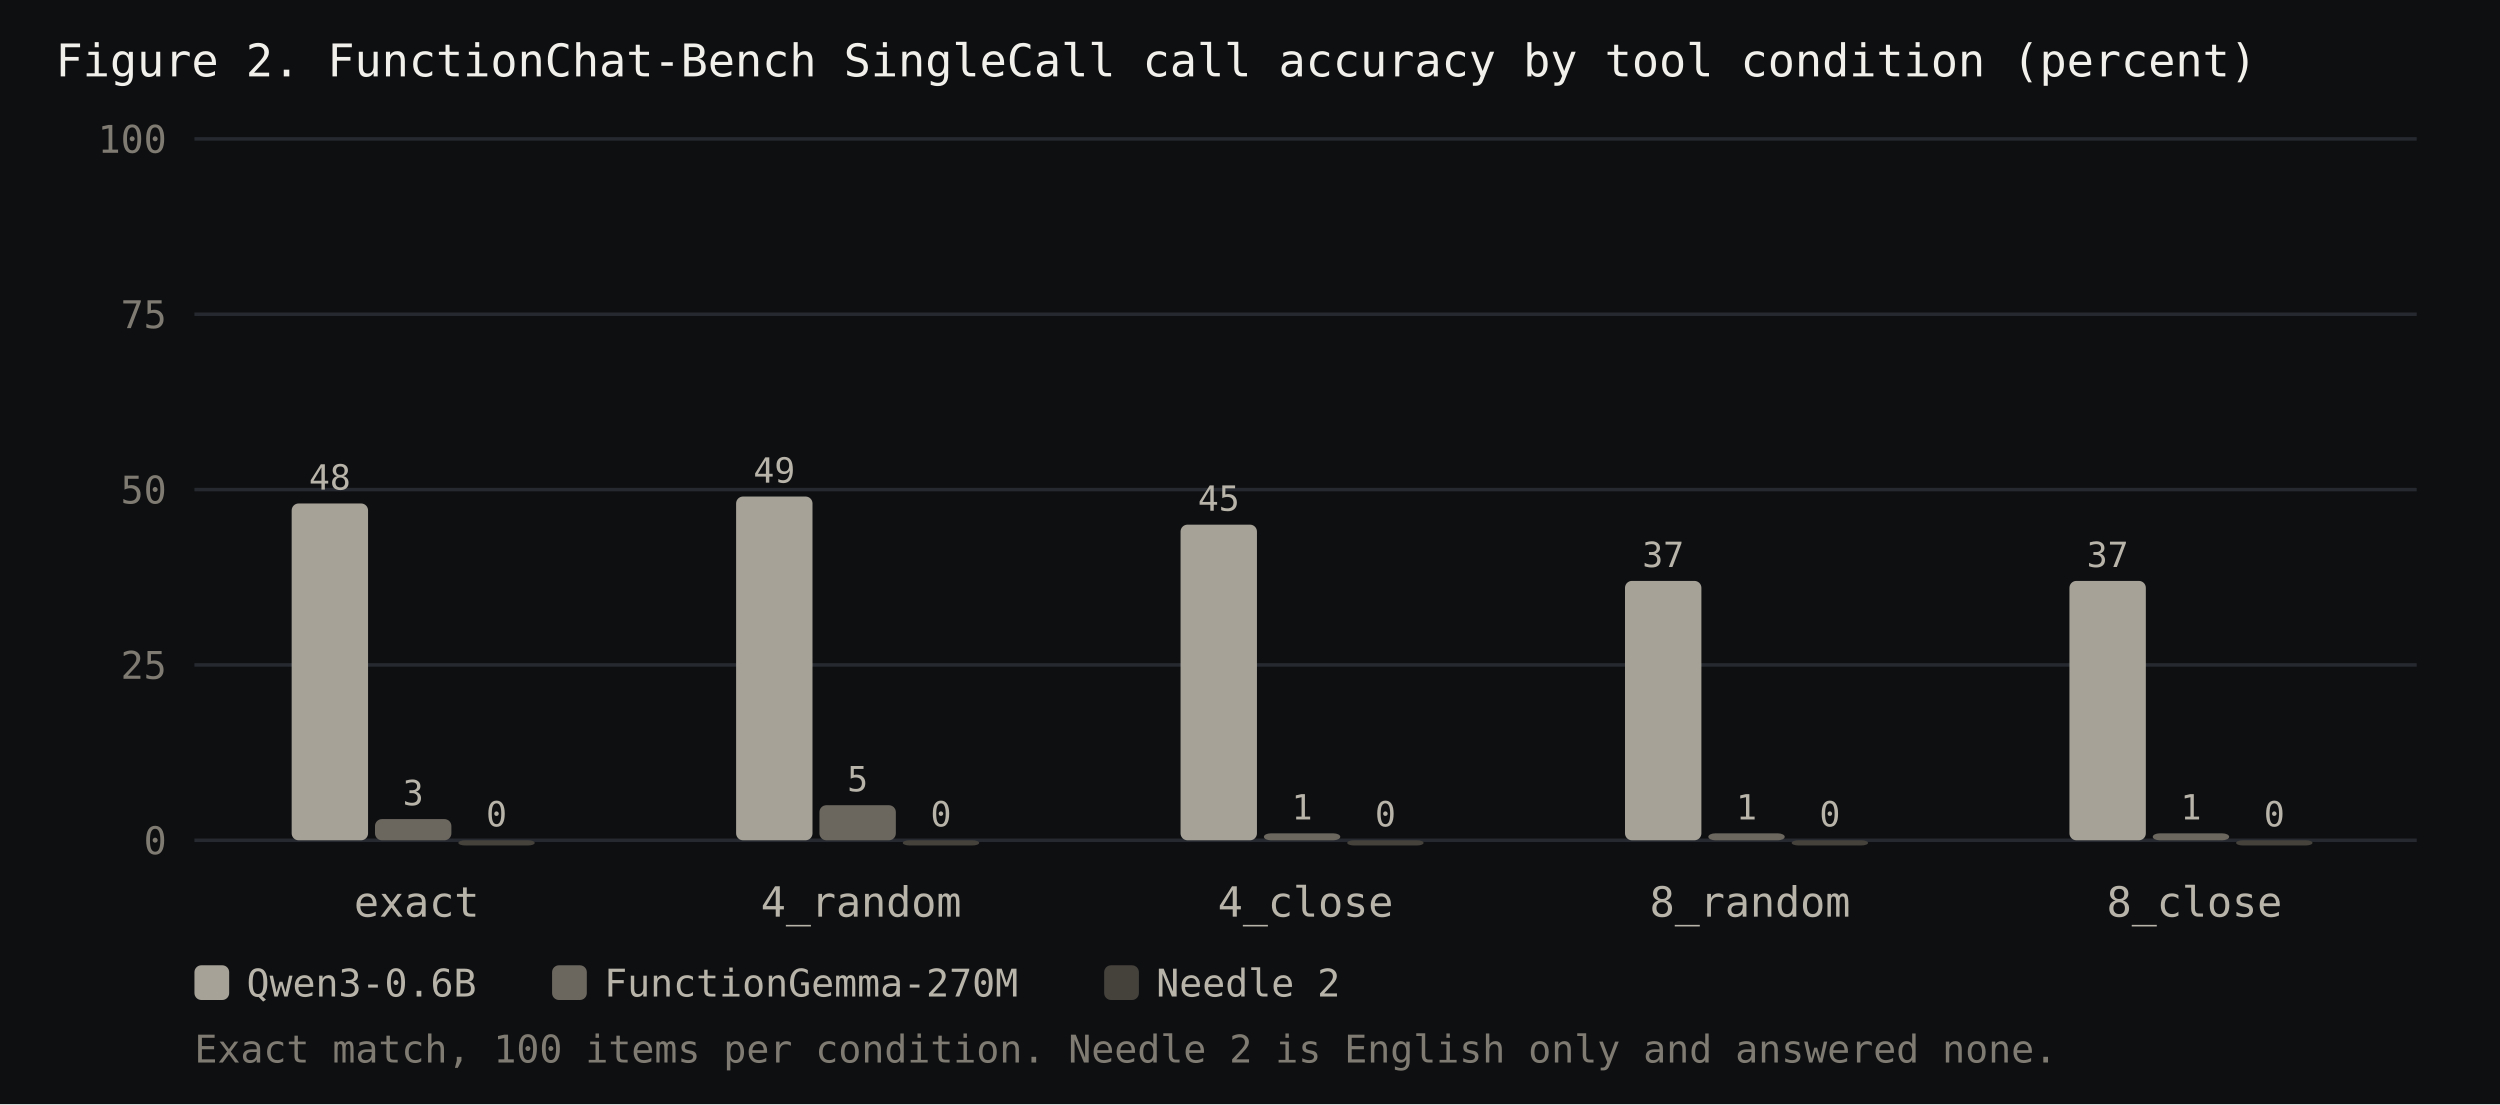
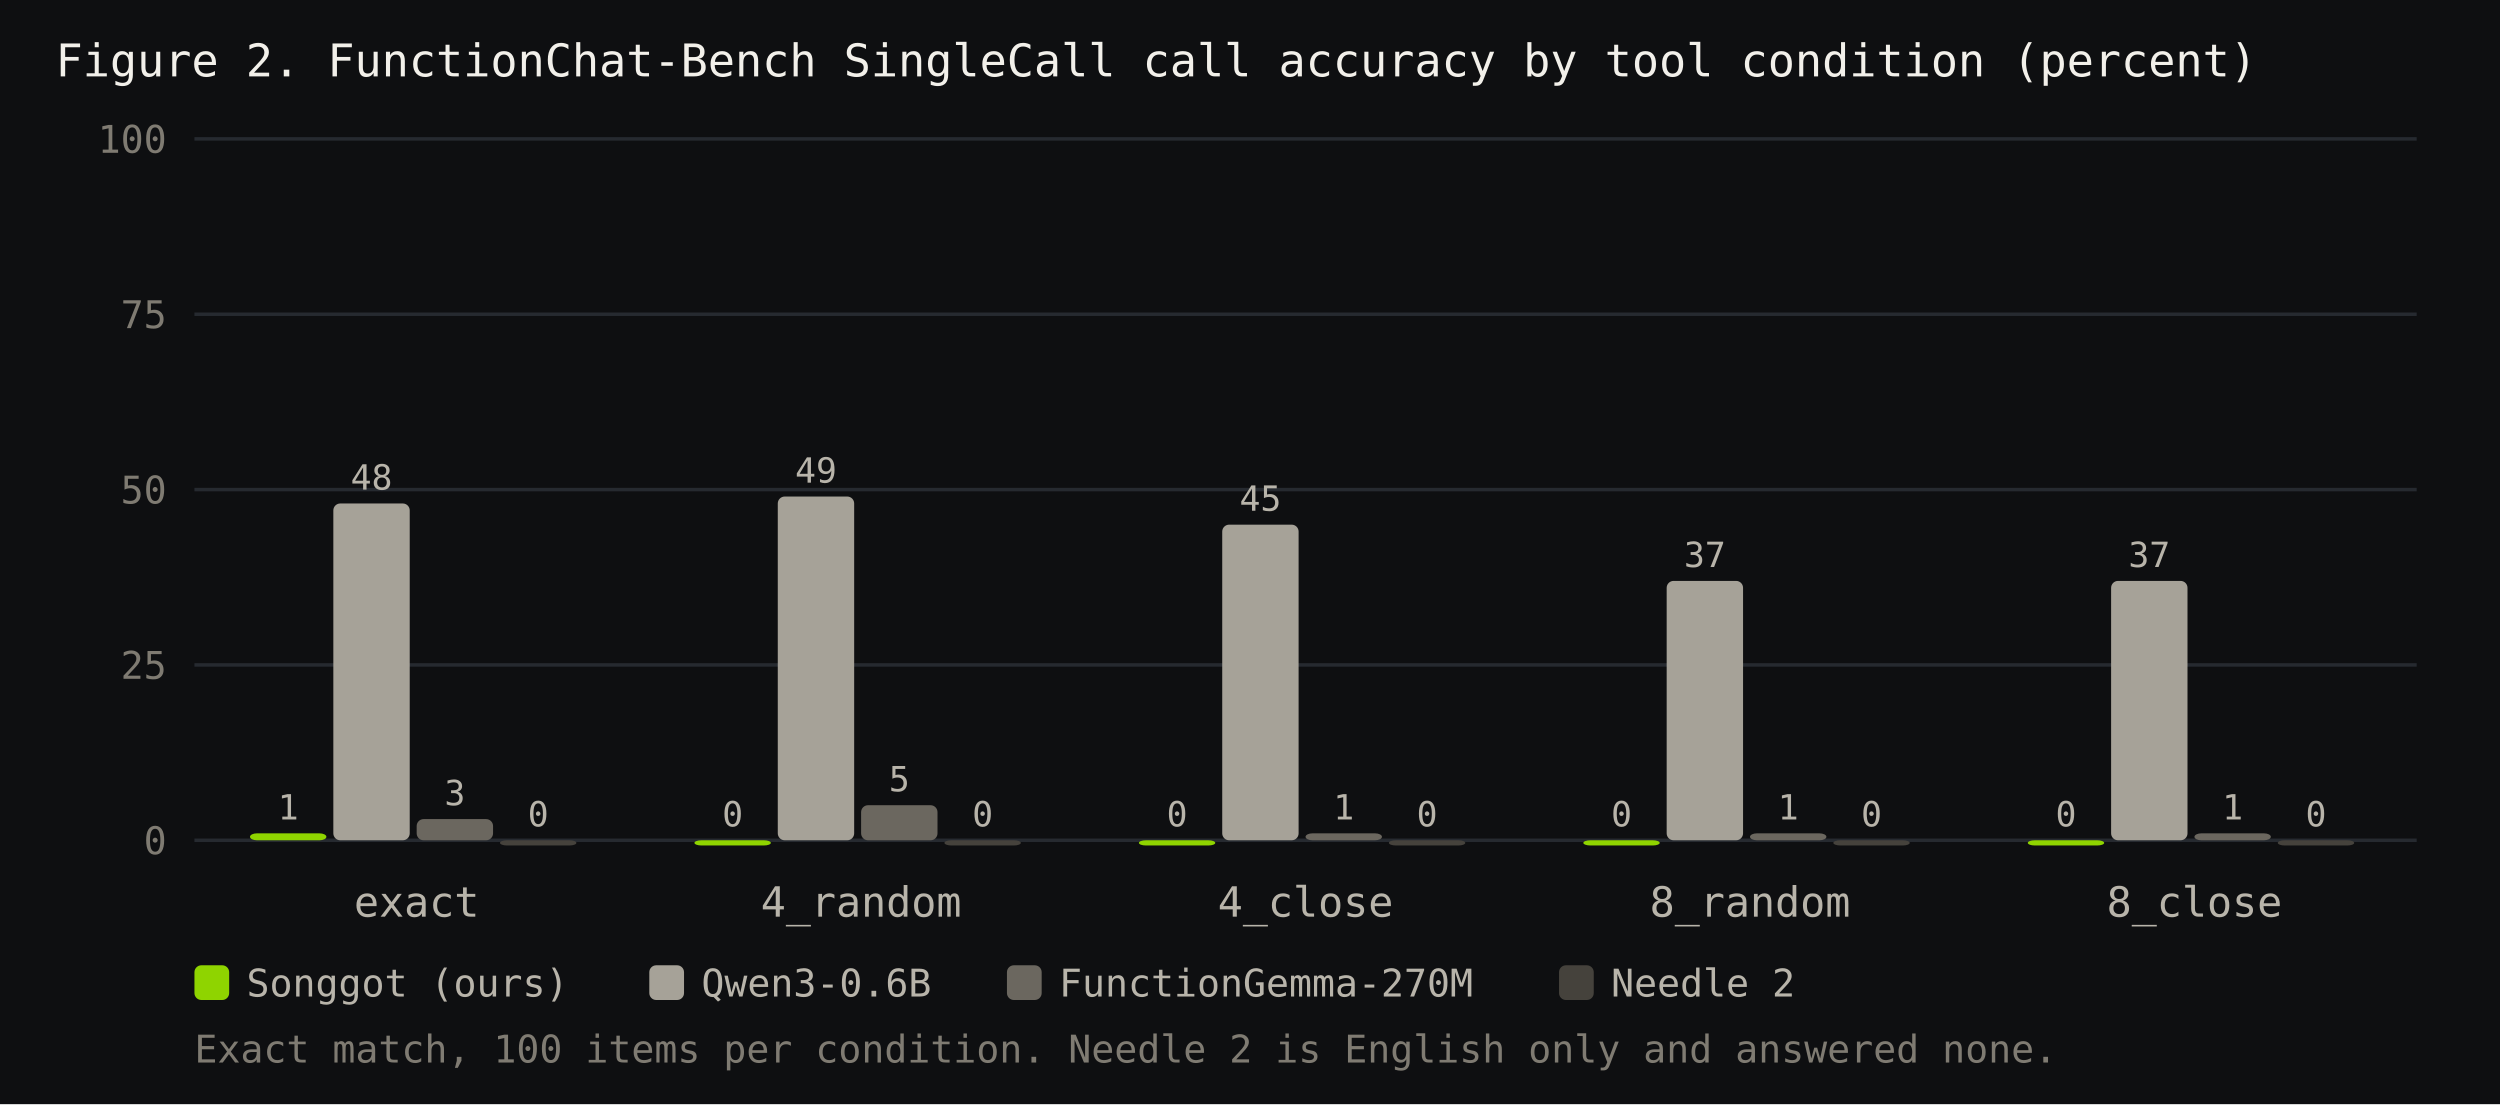
<svg xmlns="http://www.w3.org/2000/svg" viewBox="0 0 720 318" width="100%" role="img" aria-label="Figure 2. FunctionChat-Bench SingleCall call accuracy by tool condition (percent)" font-family="IBM Plex Mono, Menlo, monospace" font-size="12">
  <rect width="720" height="318" fill="#0e0f11" />
  <text x="16" y="22" fill="#f2f0ea" font-size="13" font-weight="500">Figure 2. FunctionChat-Bench SingleCall call accuracy by tool condition (percent)</text>
  <line x1="56" x2="696" y1="242.0" y2="242.0" stroke="#262a30" />
  <text x="48" y="246.0" fill="#7f7b72" text-anchor="end" font-size="11">0</text>
  <line x1="56" x2="696" y1="191.5" y2="191.5" stroke="#262a30" />
  <text x="48" y="195.5" fill="#7f7b72" text-anchor="end" font-size="11">25</text>
  <line x1="56" x2="696" y1="141.0" y2="141.0" stroke="#262a30" />
  <text x="48" y="145.0" fill="#7f7b72" text-anchor="end" font-size="11">50</text>
  <line x1="56" x2="696" y1="90.5" y2="90.5" stroke="#262a30" />
  <text x="48" y="94.5" fill="#7f7b72" text-anchor="end" font-size="11">75</text>
  <line x1="56" x2="696" y1="40.0" y2="40.0" stroke="#262a30" />
  <text x="48" y="44.0" fill="#7f7b72" text-anchor="end" font-size="11">100</text>
-   <rect x="84.0" y="145.0" width="22.0" height="97.0" rx="2" fill="#a6a298" />
-   <text x="95.0" y="141.0" fill="#b8b4aa" text-anchor="middle" font-size="10">48</text>
-   <rect x="108.0" y="235.9" width="22.0" height="6.1" rx="2" fill="#6b675f" />
-   <text x="119.0" y="231.9" fill="#b8b4aa" text-anchor="middle" font-size="10">3</text>
-   <rect x="132.0" y="242.0" width="22.0" height="1.5" rx="2" fill="#45423c" />
-   <text x="143.0" y="238.0" fill="#b8b4aa" text-anchor="middle" font-size="10">0</text>
+   <rect x="72.0" y="240.0" width="22.0" height="2.0" rx="2" fill="#8fd400" />
+   <text x="83.0" y="236.0" fill="#b8b4aa" text-anchor="middle" font-size="10">1</text>
+   <rect x="96.0" y="145.0" width="22.0" height="97.0" rx="2" fill="#a6a298" />
+   <text x="107.0" y="141.0" fill="#b8b4aa" text-anchor="middle" font-size="10">48</text>
+   <rect x="120.0" y="235.9" width="22.0" height="6.1" rx="2" fill="#6b675f" />
+   <text x="131.0" y="231.9" fill="#b8b4aa" text-anchor="middle" font-size="10">3</text>
+   <rect x="144.0" y="242.0" width="22.0" height="1.5" rx="2" fill="#45423c" />
+   <text x="155.0" y="238.0" fill="#b8b4aa" text-anchor="middle" font-size="10">0</text>
  <text x="120.0" y="264" fill="#b8b4aa" text-anchor="middle">exact</text>
-   <rect x="212.0" y="143.0" width="22.0" height="99.0" rx="2" fill="#a6a298" />
-   <text x="223.0" y="139.0" fill="#b8b4aa" text-anchor="middle" font-size="10">49</text>
-   <rect x="236.0" y="231.9" width="22.0" height="10.1" rx="2" fill="#6b675f" />
-   <text x="247.0" y="227.9" fill="#b8b4aa" text-anchor="middle" font-size="10">5</text>
-   <rect x="260.0" y="242.0" width="22.0" height="1.5" rx="2" fill="#45423c" />
-   <text x="271.0" y="238.0" fill="#b8b4aa" text-anchor="middle" font-size="10">0</text>
+   <rect x="200.0" y="242.0" width="22.0" height="1.5" rx="2" fill="#8fd400" />
+   <text x="211.0" y="238.0" fill="#b8b4aa" text-anchor="middle" font-size="10">0</text>
+   <rect x="224.0" y="143.0" width="22.0" height="99.0" rx="2" fill="#a6a298" />
+   <text x="235.0" y="139.0" fill="#b8b4aa" text-anchor="middle" font-size="10">49</text>
+   <rect x="248.0" y="231.9" width="22.0" height="10.1" rx="2" fill="#6b675f" />
+   <text x="259.0" y="227.9" fill="#b8b4aa" text-anchor="middle" font-size="10">5</text>
+   <rect x="272.0" y="242.0" width="22.0" height="1.5" rx="2" fill="#45423c" />
+   <text x="283.0" y="238.0" fill="#b8b4aa" text-anchor="middle" font-size="10">0</text>
  <text x="248.0" y="264" fill="#b8b4aa" text-anchor="middle">4_random</text>
-   <rect x="340.0" y="151.1" width="22.0" height="90.9" rx="2" fill="#a6a298" />
-   <text x="351.0" y="147.1" fill="#b8b4aa" text-anchor="middle" font-size="10">45</text>
-   <rect x="364.0" y="240.0" width="22.0" height="2.0" rx="2" fill="#6b675f" />
-   <text x="375.0" y="236.0" fill="#b8b4aa" text-anchor="middle" font-size="10">1</text>
-   <rect x="388.0" y="242.0" width="22.0" height="1.5" rx="2" fill="#45423c" />
-   <text x="399.0" y="238.0" fill="#b8b4aa" text-anchor="middle" font-size="10">0</text>
+   <rect x="328.0" y="242.0" width="22.0" height="1.5" rx="2" fill="#8fd400" />
+   <text x="339.0" y="238.0" fill="#b8b4aa" text-anchor="middle" font-size="10">0</text>
+   <rect x="352.0" y="151.1" width="22.0" height="90.9" rx="2" fill="#a6a298" />
+   <text x="363.0" y="147.1" fill="#b8b4aa" text-anchor="middle" font-size="10">45</text>
+   <rect x="376.0" y="240.0" width="22.0" height="2.0" rx="2" fill="#6b675f" />
+   <text x="387.0" y="236.0" fill="#b8b4aa" text-anchor="middle" font-size="10">1</text>
+   <rect x="400.0" y="242.0" width="22.0" height="1.5" rx="2" fill="#45423c" />
+   <text x="411.0" y="238.0" fill="#b8b4aa" text-anchor="middle" font-size="10">0</text>
  <text x="376.0" y="264" fill="#b8b4aa" text-anchor="middle">4_close</text>
-   <rect x="468.0" y="167.3" width="22.0" height="74.7" rx="2" fill="#a6a298" />
-   <text x="479.0" y="163.3" fill="#b8b4aa" text-anchor="middle" font-size="10">37</text>
-   <rect x="492.0" y="240.0" width="22.0" height="2.0" rx="2" fill="#6b675f" />
-   <text x="503.0" y="236.0" fill="#b8b4aa" text-anchor="middle" font-size="10">1</text>
-   <rect x="516.0" y="242.0" width="22.0" height="1.5" rx="2" fill="#45423c" />
-   <text x="527.0" y="238.0" fill="#b8b4aa" text-anchor="middle" font-size="10">0</text>
+   <rect x="456.0" y="242.0" width="22.0" height="1.5" rx="2" fill="#8fd400" />
+   <text x="467.0" y="238.0" fill="#b8b4aa" text-anchor="middle" font-size="10">0</text>
+   <rect x="480.0" y="167.3" width="22.0" height="74.7" rx="2" fill="#a6a298" />
+   <text x="491.0" y="163.3" fill="#b8b4aa" text-anchor="middle" font-size="10">37</text>
+   <rect x="504.0" y="240.0" width="22.0" height="2.0" rx="2" fill="#6b675f" />
+   <text x="515.0" y="236.0" fill="#b8b4aa" text-anchor="middle" font-size="10">1</text>
+   <rect x="528.0" y="242.0" width="22.0" height="1.5" rx="2" fill="#45423c" />
+   <text x="539.0" y="238.0" fill="#b8b4aa" text-anchor="middle" font-size="10">0</text>
  <text x="504.0" y="264" fill="#b8b4aa" text-anchor="middle">8_random</text>
-   <rect x="596.0" y="167.3" width="22.0" height="74.7" rx="2" fill="#a6a298" />
-   <text x="607.0" y="163.3" fill="#b8b4aa" text-anchor="middle" font-size="10">37</text>
-   <rect x="620.0" y="240.0" width="22.0" height="2.0" rx="2" fill="#6b675f" />
-   <text x="631.0" y="236.0" fill="#b8b4aa" text-anchor="middle" font-size="10">1</text>
-   <rect x="644.0" y="242.0" width="22.0" height="1.5" rx="2" fill="#45423c" />
-   <text x="655.0" y="238.0" fill="#b8b4aa" text-anchor="middle" font-size="10">0</text>
+   <rect x="584.0" y="242.0" width="22.0" height="1.5" rx="2" fill="#8fd400" />
+   <text x="595.0" y="238.0" fill="#b8b4aa" text-anchor="middle" font-size="10">0</text>
+   <rect x="608.0" y="167.3" width="22.0" height="74.7" rx="2" fill="#a6a298" />
+   <text x="619.0" y="163.3" fill="#b8b4aa" text-anchor="middle" font-size="10">37</text>
+   <rect x="632.0" y="240.0" width="22.0" height="2.0" rx="2" fill="#6b675f" />
+   <text x="643.0" y="236.0" fill="#b8b4aa" text-anchor="middle" font-size="10">1</text>
+   <rect x="656.0" y="242.0" width="22.0" height="1.5" rx="2" fill="#45423c" />
+   <text x="667.0" y="238.0" fill="#b8b4aa" text-anchor="middle" font-size="10">0</text>
  <text x="632.0" y="264" fill="#b8b4aa" text-anchor="middle">8_close</text>
-   <rect x="56" y="278" width="10" height="10" rx="2" fill="#a6a298" />
-   <text x="71" y="287" fill="#b8b4aa" font-size="11">Qwen3-0.6B</text>
-   <rect x="159" y="278" width="10" height="10" rx="2" fill="#6b675f" />
-   <text x="174" y="287" fill="#b8b4aa" font-size="11">FunctionGemma-270M</text>
-   <rect x="318" y="278" width="10" height="10" rx="2" fill="#45423c" />
-   <text x="333" y="287" fill="#b8b4aa" font-size="11">Needle 2</text>
+   <rect x="56" y="278" width="10" height="10" rx="2" fill="#8fd400" />
+   <text x="71" y="287" fill="#b8b4aa" font-size="11">Songgot (ours)</text>
+   <rect x="187" y="278" width="10" height="10" rx="2" fill="#a6a298" />
+   <text x="202" y="287" fill="#b8b4aa" font-size="11">Qwen3-0.6B</text>
+   <rect x="290" y="278" width="10" height="10" rx="2" fill="#6b675f" />
+   <text x="305" y="287" fill="#b8b4aa" font-size="11">FunctionGemma-270M</text>
+   <rect x="449" y="278" width="10" height="10" rx="2" fill="#45423c" />
+   <text x="464" y="287" fill="#b8b4aa" font-size="11">Needle 2</text>
  <text x="56" y="306" fill="#7f7b72" font-size="11">Exact match, 100 items per condition. Needle 2 is English only and answered none.</text>
</svg>
